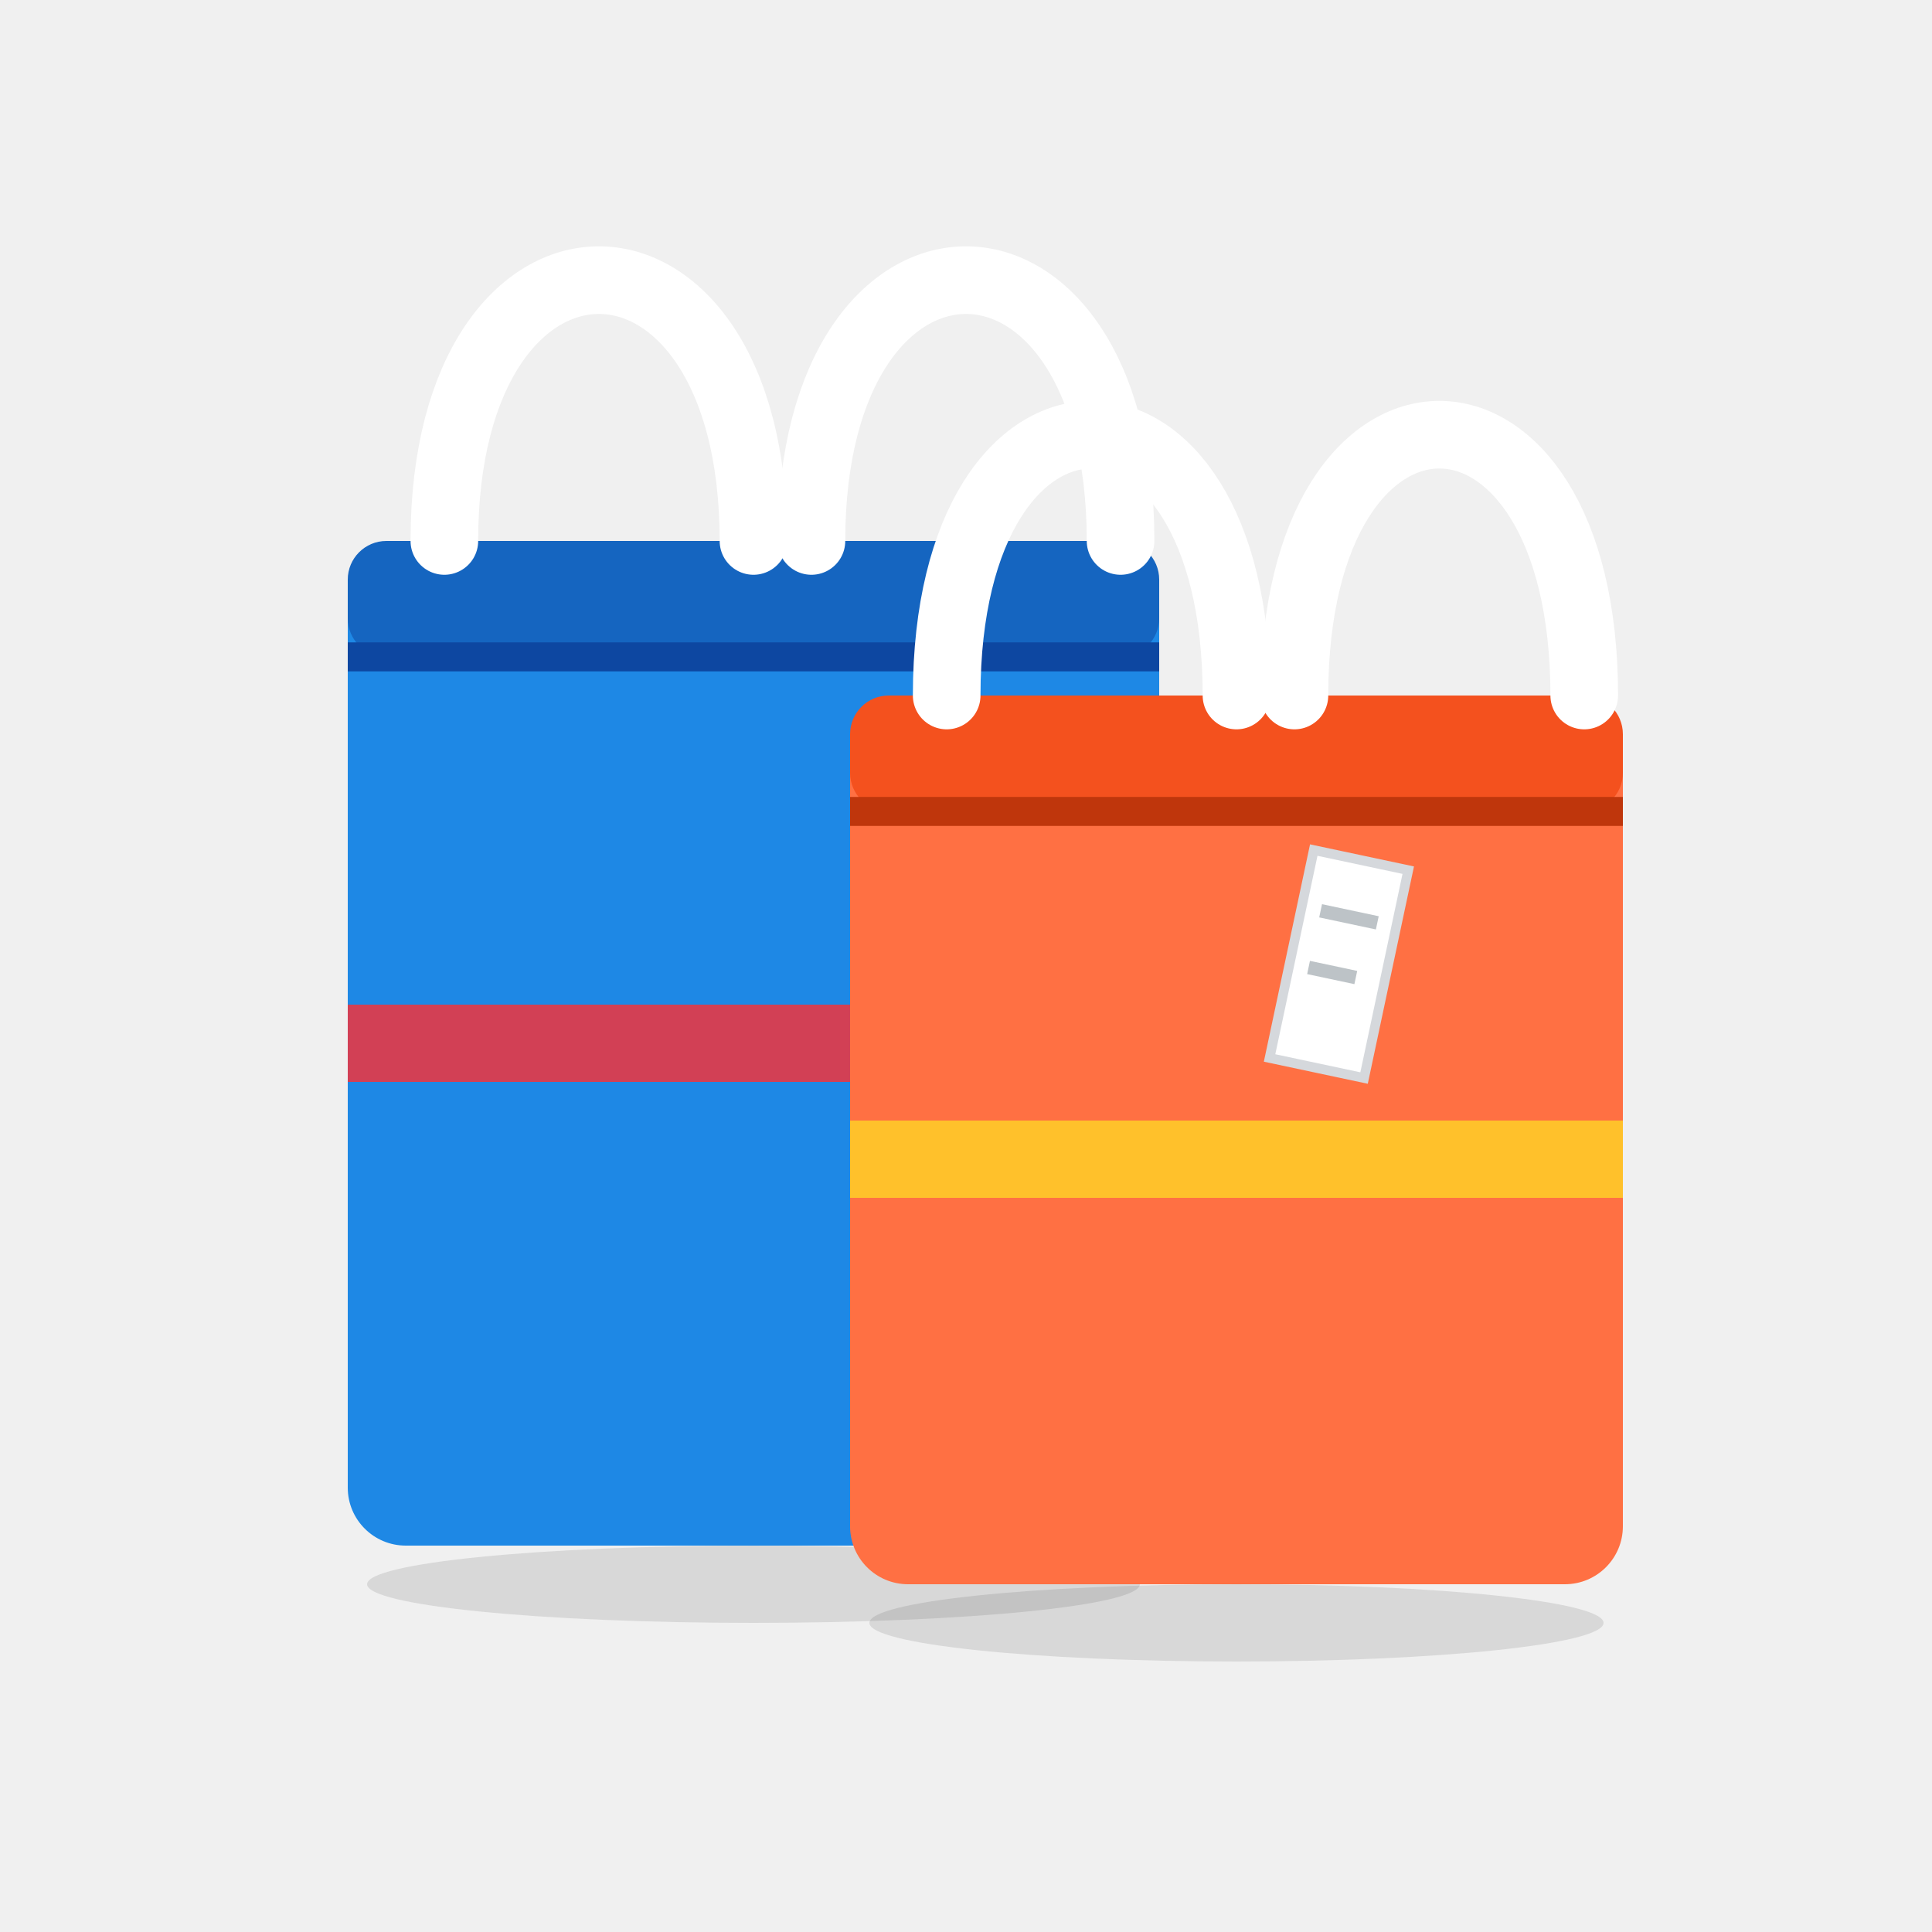
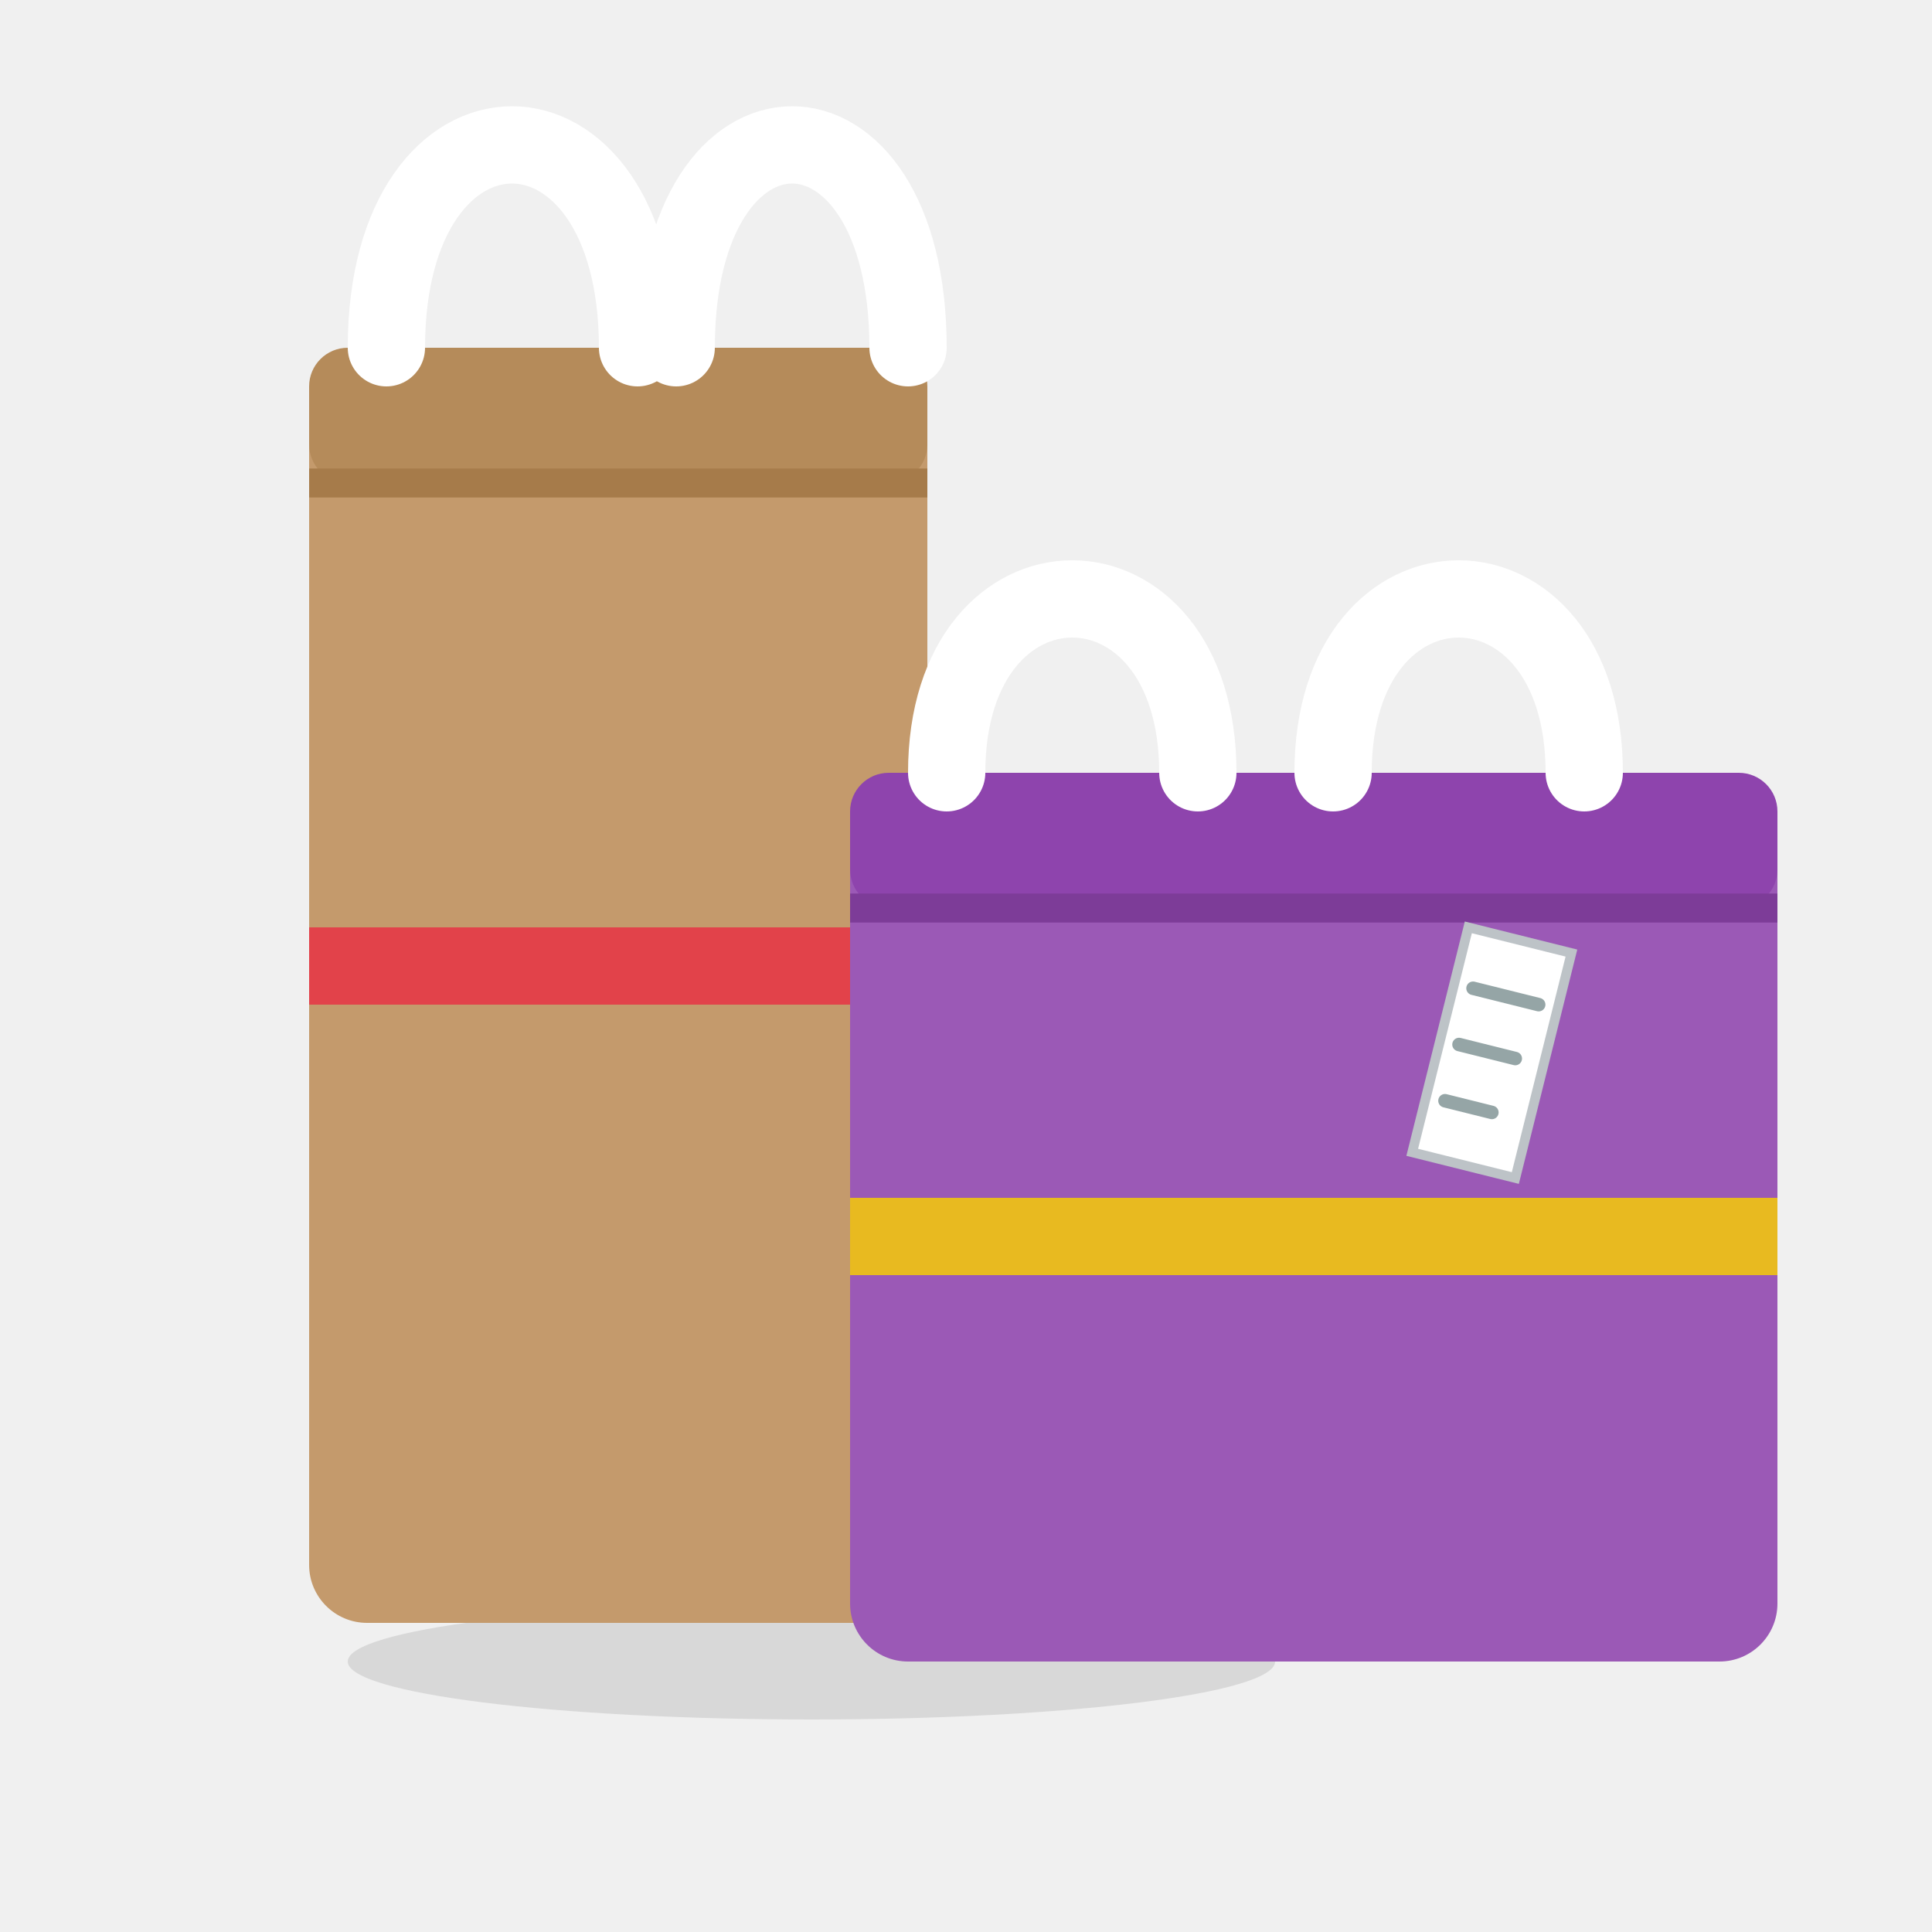
<svg xmlns="http://www.w3.org/2000/svg" viewBox="0 0 100 100" width="100" height="100">
+   <ellipse cx="42" cy="86" rx="24" ry="3" fill="rgba(0,0,0,0.1)" />
+   <ellipse cx="65" cy="83" rx="22" ry="2.5" fill="rgba(0,0,0,0.12)" />
  <g>
-     <rect x="18" y="28" width="42" height="52" rx="3" ry="3" fill="#1E88E5" />
-     <rect x="18" y="28" width="42" height="6" fill="#1565C0" rx="2" />
-     <line x1="18" y1="34" x2="60" y2="34" stroke="#0D47A1" stroke-width="1.5" />
-     <rect x="18" y="52" width="42" height="4" fill="#E63946" opacity="0.9" />
-     <ellipse cx="39" cy="82" rx="20" ry="2" fill="rgba(0,0,0,0.1)" />
+     <rect x="16" y="18" width="32" height="66" rx="3" ry="3" fill="#C49A6C" />
+     <rect x="16" y="18" width="32" height="7" fill="#B58B5A" rx="2" />
+     <line x1="16" y1="25" x2="48" y2="25" stroke="#A67B4A" stroke-width="1.5" />
+     <rect x="16" y="48" width="32" height="4" fill="#E63946" opacity="0.9" />
  </g>
-   <path d="M23 28 C23 10, 39 10, 39 28" fill="none" stroke="#FFFFFF" stroke-width="3.5" stroke-linecap="round" />
-   <path d="M42 28 C42 10, 58 10, 58 28" fill="none" stroke="#FFFFFF" stroke-width="3.5" stroke-linecap="round" />
+   <path d="M20 18 C20 4, 33 4, 33 18" fill="none" stroke="#FFFFFF" stroke-width="4" stroke-linecap="round" />
+   <path d="M35 18 C35 4, 47 4, 47 18" fill="none" stroke="#FFFFFF" stroke-width="4" stroke-linecap="round" />
  <g>
-     <rect x="44" y="36" width="40" height="46" rx="3" ry="3" fill="#FF7043" />
-     <rect x="44" y="36" width="40" height="6" fill="#F4511E" rx="2" />
-     <line x1="44" y1="42" x2="84" y2="42" stroke="#BF360C" stroke-width="1.5" />
-     <rect x="44" y="58" width="40" height="4" fill="#FFCA28" opacity="0.9" />
-     <ellipse cx="64" cy="84" rx="19" ry="2" fill="rgba(0,0,0,0.1)" />
+     <rect x="44" y="40" width="48" height="46" rx="3" ry="3" fill="#9B59B6" />
+     <rect x="44" y="40" width="48" height="7" fill="#8E44AD" rx="2" />
+     <line x1="44" y1="47" x2="92" y2="47" stroke="#7D3C98" stroke-width="1.5" />
+     <rect x="44" y="62" width="48" height="4" fill="#F1C40F" opacity="0.9" />
  </g>
-   <path d="M49 36 C49 18, 64 18, 64 36" fill="none" stroke="#FFFFFF" stroke-width="3.5" stroke-linecap="round" />
-   <path d="M67 36 C67 18, 82 18, 82 36" fill="none" stroke="#FFFFFF" stroke-width="3.5" stroke-linecap="round" />
-   <g transform="translate(68, 44) rotate(12)">
-     <rect x="0" y="0" width="5" height="11" fill="#FFFFFF" stroke="#D5D8DC" stroke-width="0.5" />
-     <line x1="1" y1="3" x2="4" y2="3" stroke="#BDC3C7" stroke-width="0.7" />
-     <line x1="1" y1="6" x2="3.5" y2="6" stroke="#BDC3C7" stroke-width="0.7" />
+   <path d="M49 40 C49 28, 62 28, 62 40" fill="none" stroke="#FFFFFF" stroke-width="4" stroke-linecap="round" />
+   <path d="M69 40 C69 28, 82 28, 82 40" fill="none" stroke="#FFFFFF" stroke-width="4" stroke-linecap="round" />
+   <g transform="translate(76, 48) rotate(14)">
+     <rect x="0" y="0" width="5.5" height="12" fill="#FFFFFF" stroke="#BDC3C7" stroke-width="0.5" />
+     <line x1="1" y1="3" x2="4.5" y2="3" stroke="#95A5A6" stroke-width="0.7" stroke-linecap="round" />
+     <line x1="1" y1="6" x2="4" y2="6" stroke="#95A5A6" stroke-width="0.7" stroke-linecap="round" />
+     <line x1="1" y1="9" x2="3.5" y2="9" stroke="#95A5A6" stroke-width="0.7" stroke-linecap="round" />
  </g>
</svg>
